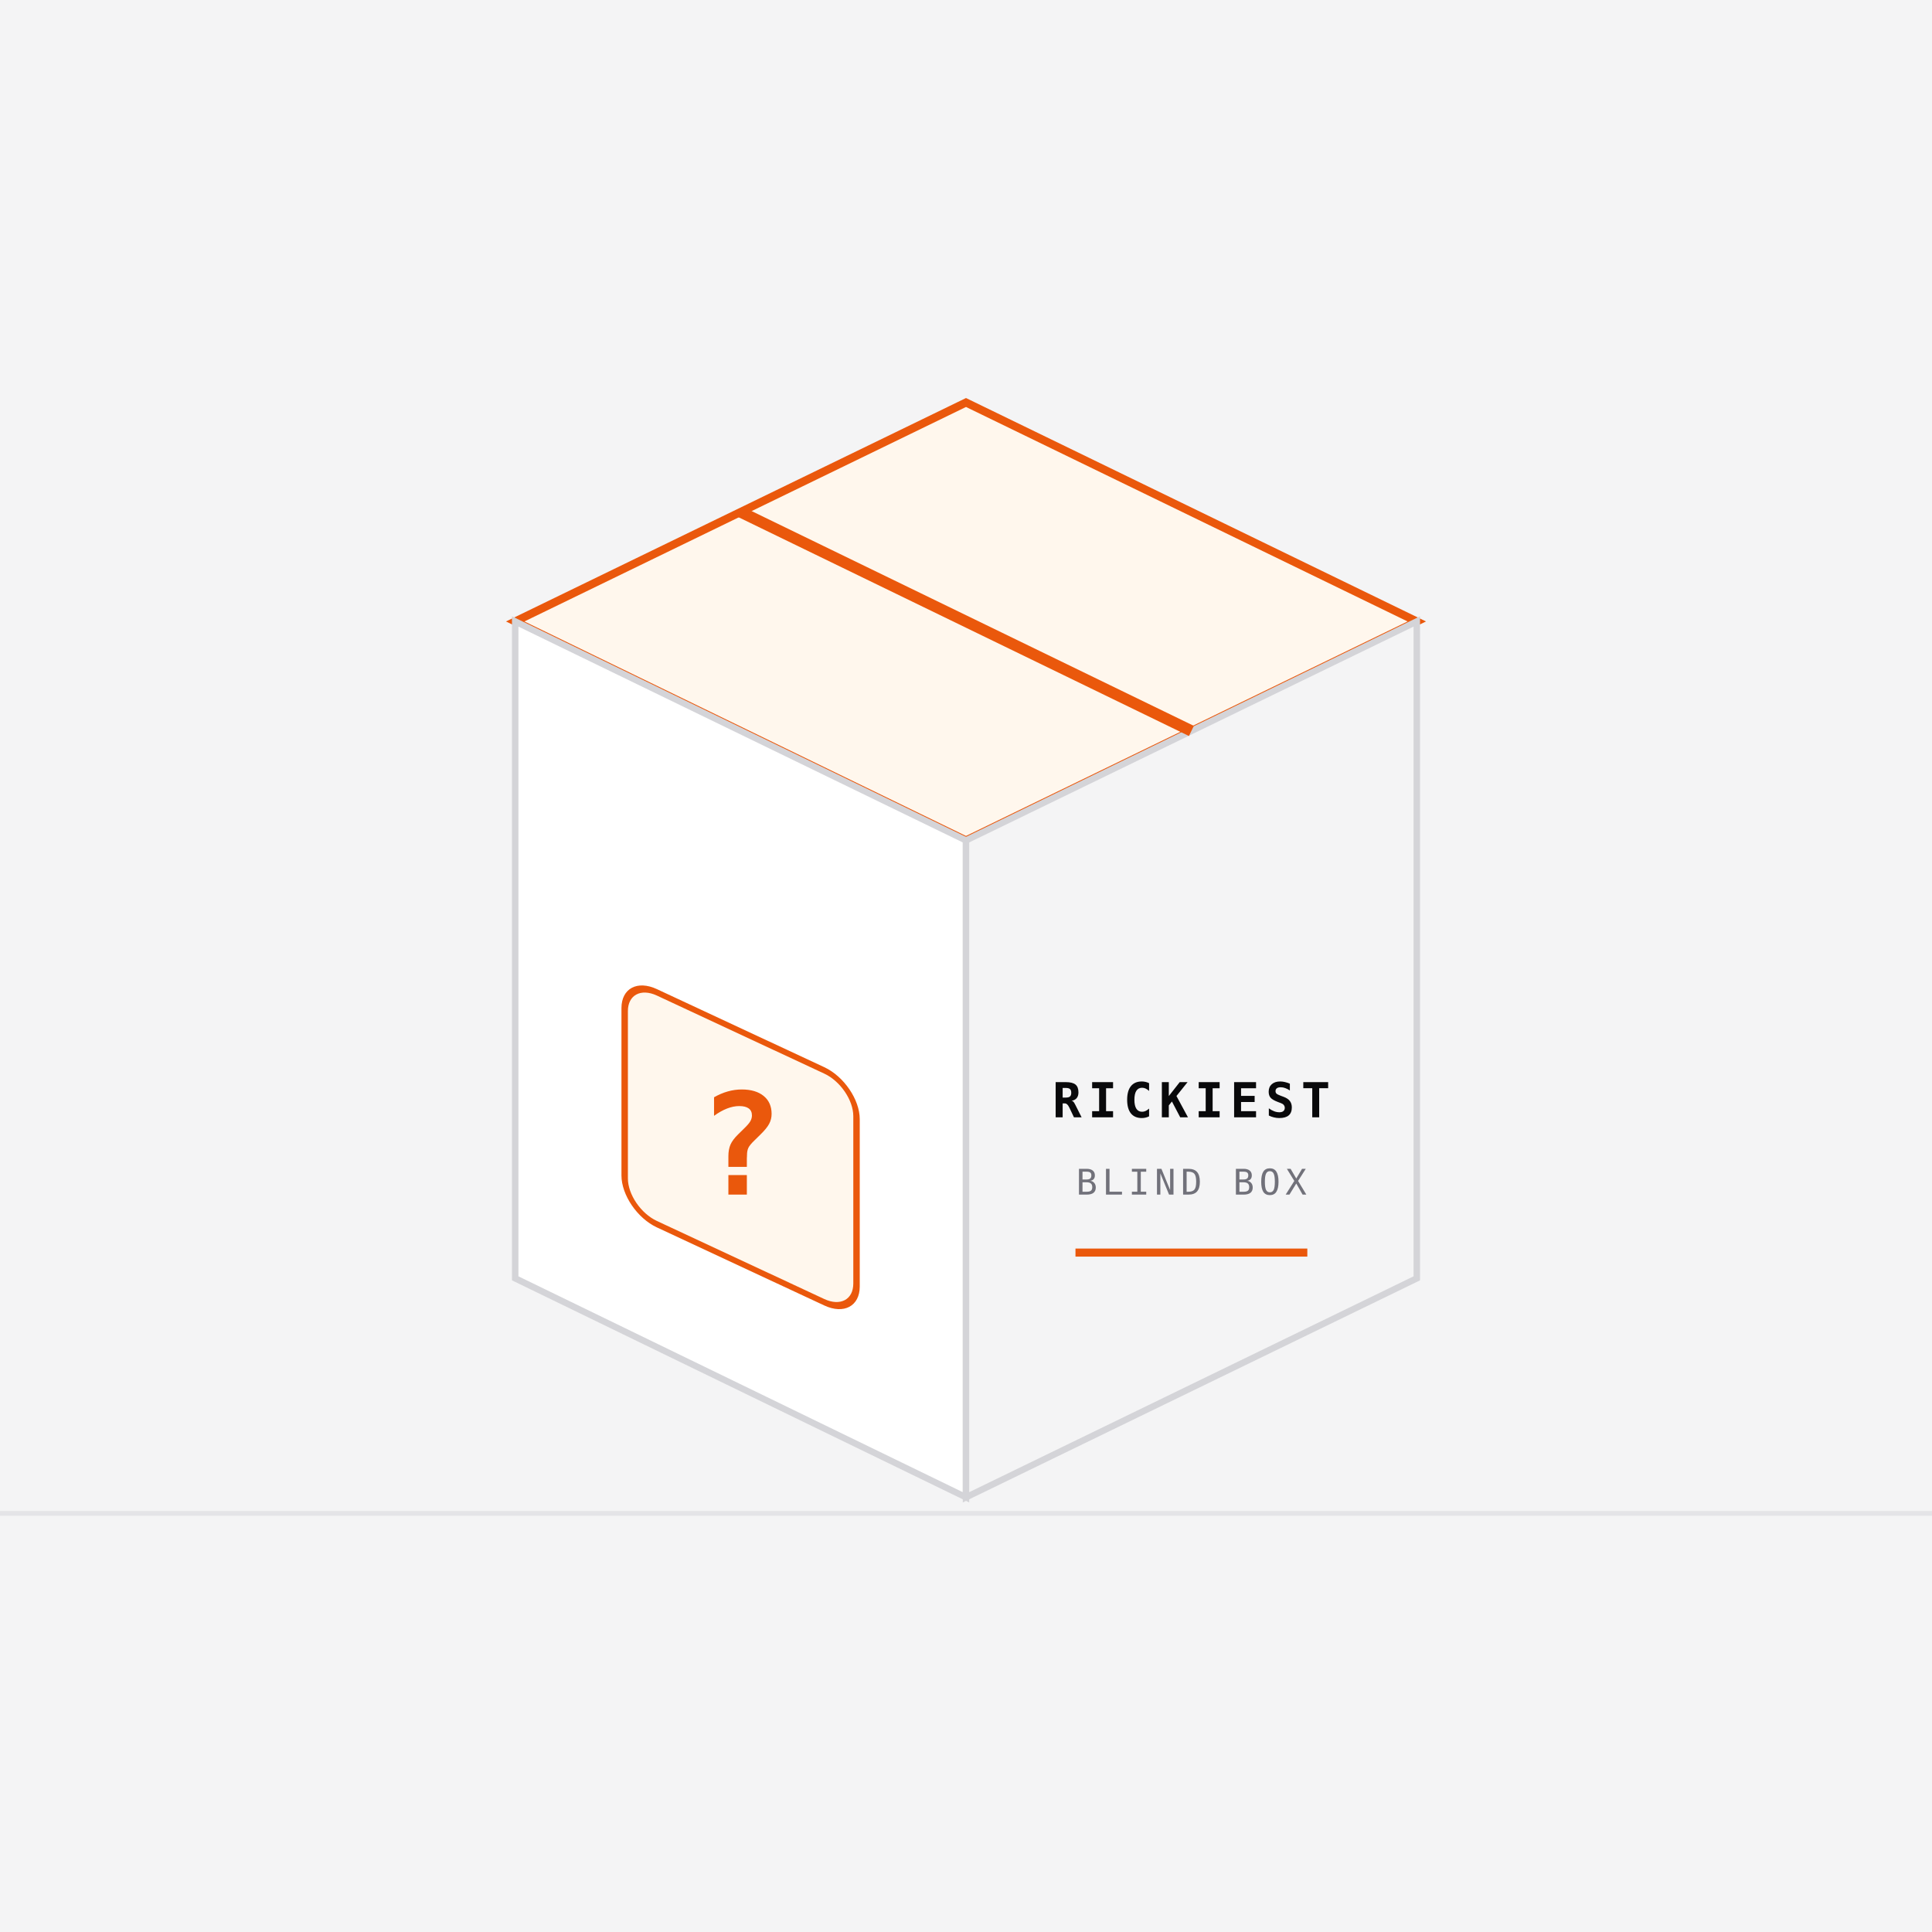
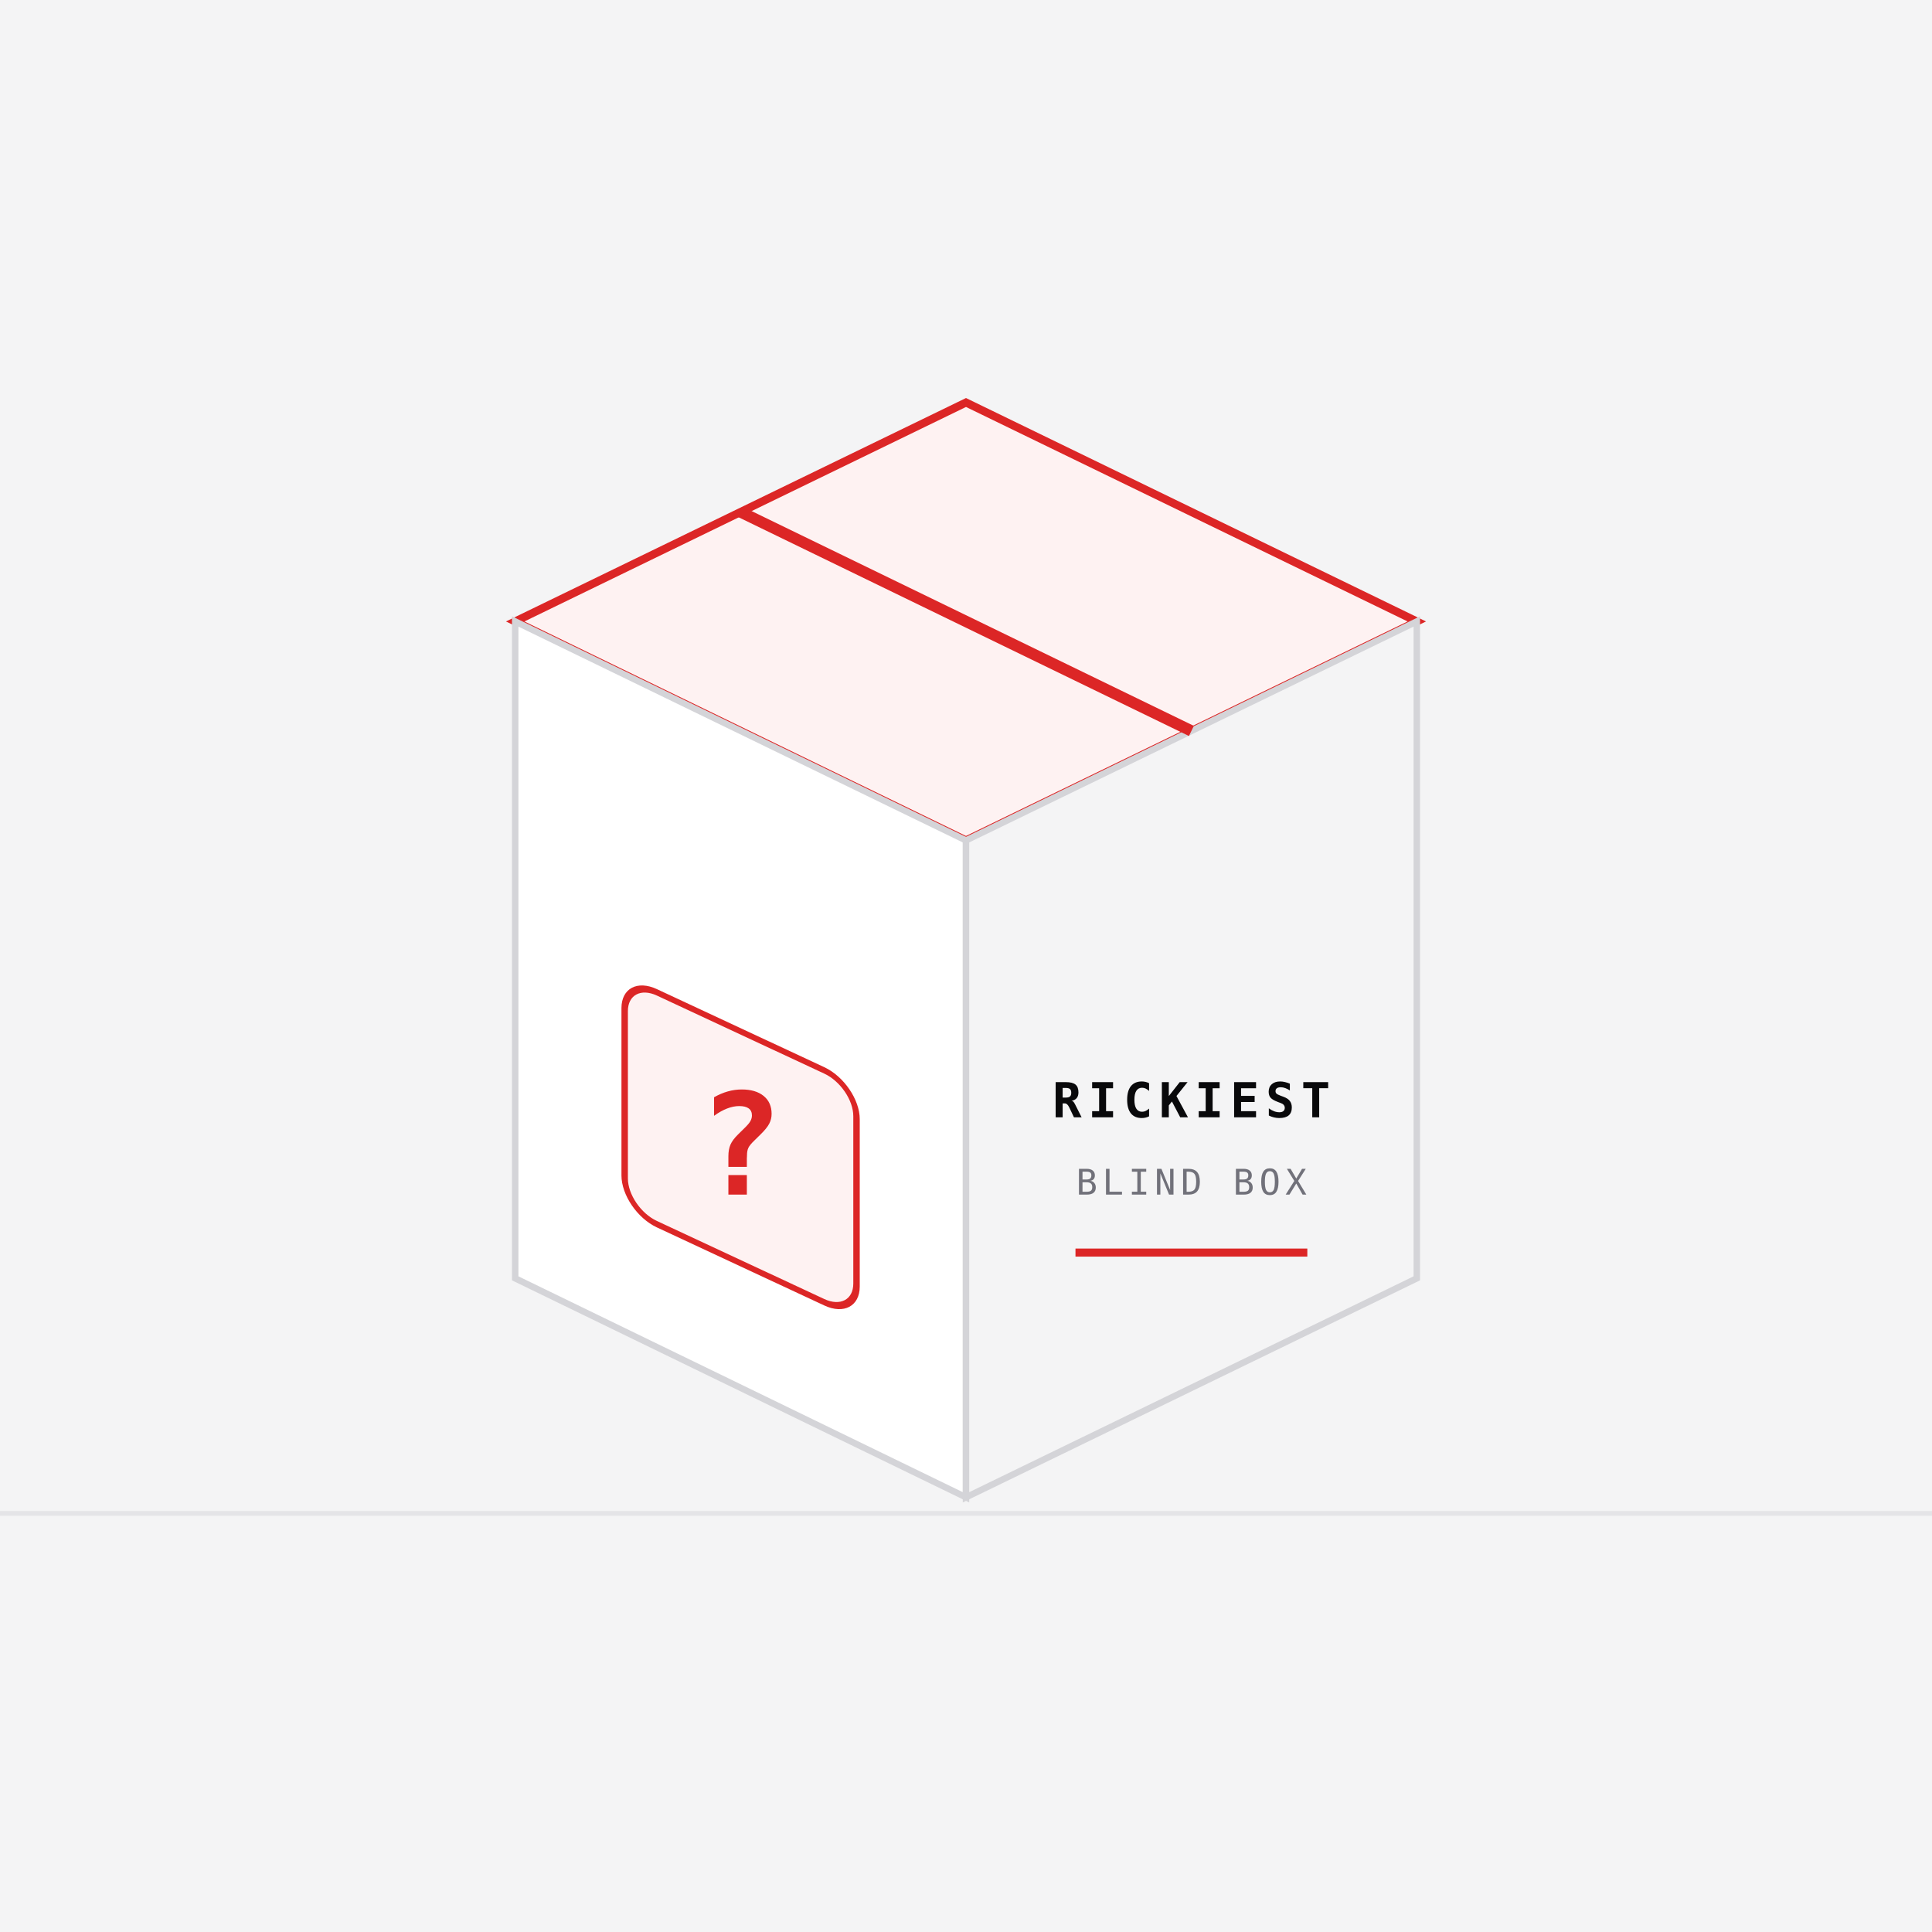
<svg xmlns="http://www.w3.org/2000/svg" viewBox="0 0 600 600" fill="none">
  <rect width="600" height="600" fill="#F4F4F5" />
  <path d="M0 470H600" stroke="#E4E4E7" stroke-width="1.5" />
  <g transform="translate(150 115)">
-     <polygon points="150,10 290,78 150,146 10,78" fill="#FFF7ED" stroke="#EA580C" stroke-width="2.5" />
+     <polygon points="150,10 290,78 150,146 10,78" fill="#FEF2F2" stroke="#DC2626" stroke-width="2.5" />
    <polygon points="10,78 150,146 150,350 10,282" fill="#FFFFFF" stroke="#D4D4D8" stroke-width="2" />
    <polygon points="290,78 150,146 150,350 290,282" fill="#F4F4F5" stroke="#D4D4D8" stroke-width="2" />
-     <line x1="80" y1="44" x2="220" y2="112" stroke="#EA580C" stroke-width="3.5" />
-     <rect x="44" y="168" width="72" height="72" rx="10" transform="skewY(25)" fill="#FFF7ED" stroke="#EA580C" stroke-width="2" />
-     <text x="80" y="256" text-anchor="middle" fill="#EA580C" font-family="monospace" font-size="44" font-weight="800">?</text>
+     <line x1="80" y1="44" x2="220" y2="112" stroke="#DC2626" stroke-width="3.5" />
+     <rect x="44" y="168" width="72" height="72" rx="10" transform="skewY(25)" fill="#FEF2F2" stroke="#DC2626" stroke-width="2" />
+     <text x="80" y="256" text-anchor="middle" fill="#DC2626" font-family="monospace" font-size="44" font-weight="800">?</text>
    <text x="220" y="232" text-anchor="middle" fill="#09090B" font-family="monospace" font-size="15" font-weight="700" letter-spacing="2">RICKIEST</text>
    <text x="220" y="256" text-anchor="middle" fill="#71717A" font-family="monospace" font-size="11" letter-spacing="1.5">BLIND BOX</text>
-     <line x1="184" y1="274" x2="256" y2="274" stroke="#EA580C" stroke-width="2.5" />
+     <line x1="184" y1="274" x2="256" y2="274" stroke="#DC2626" stroke-width="2.5" />
  </g>
</svg>
